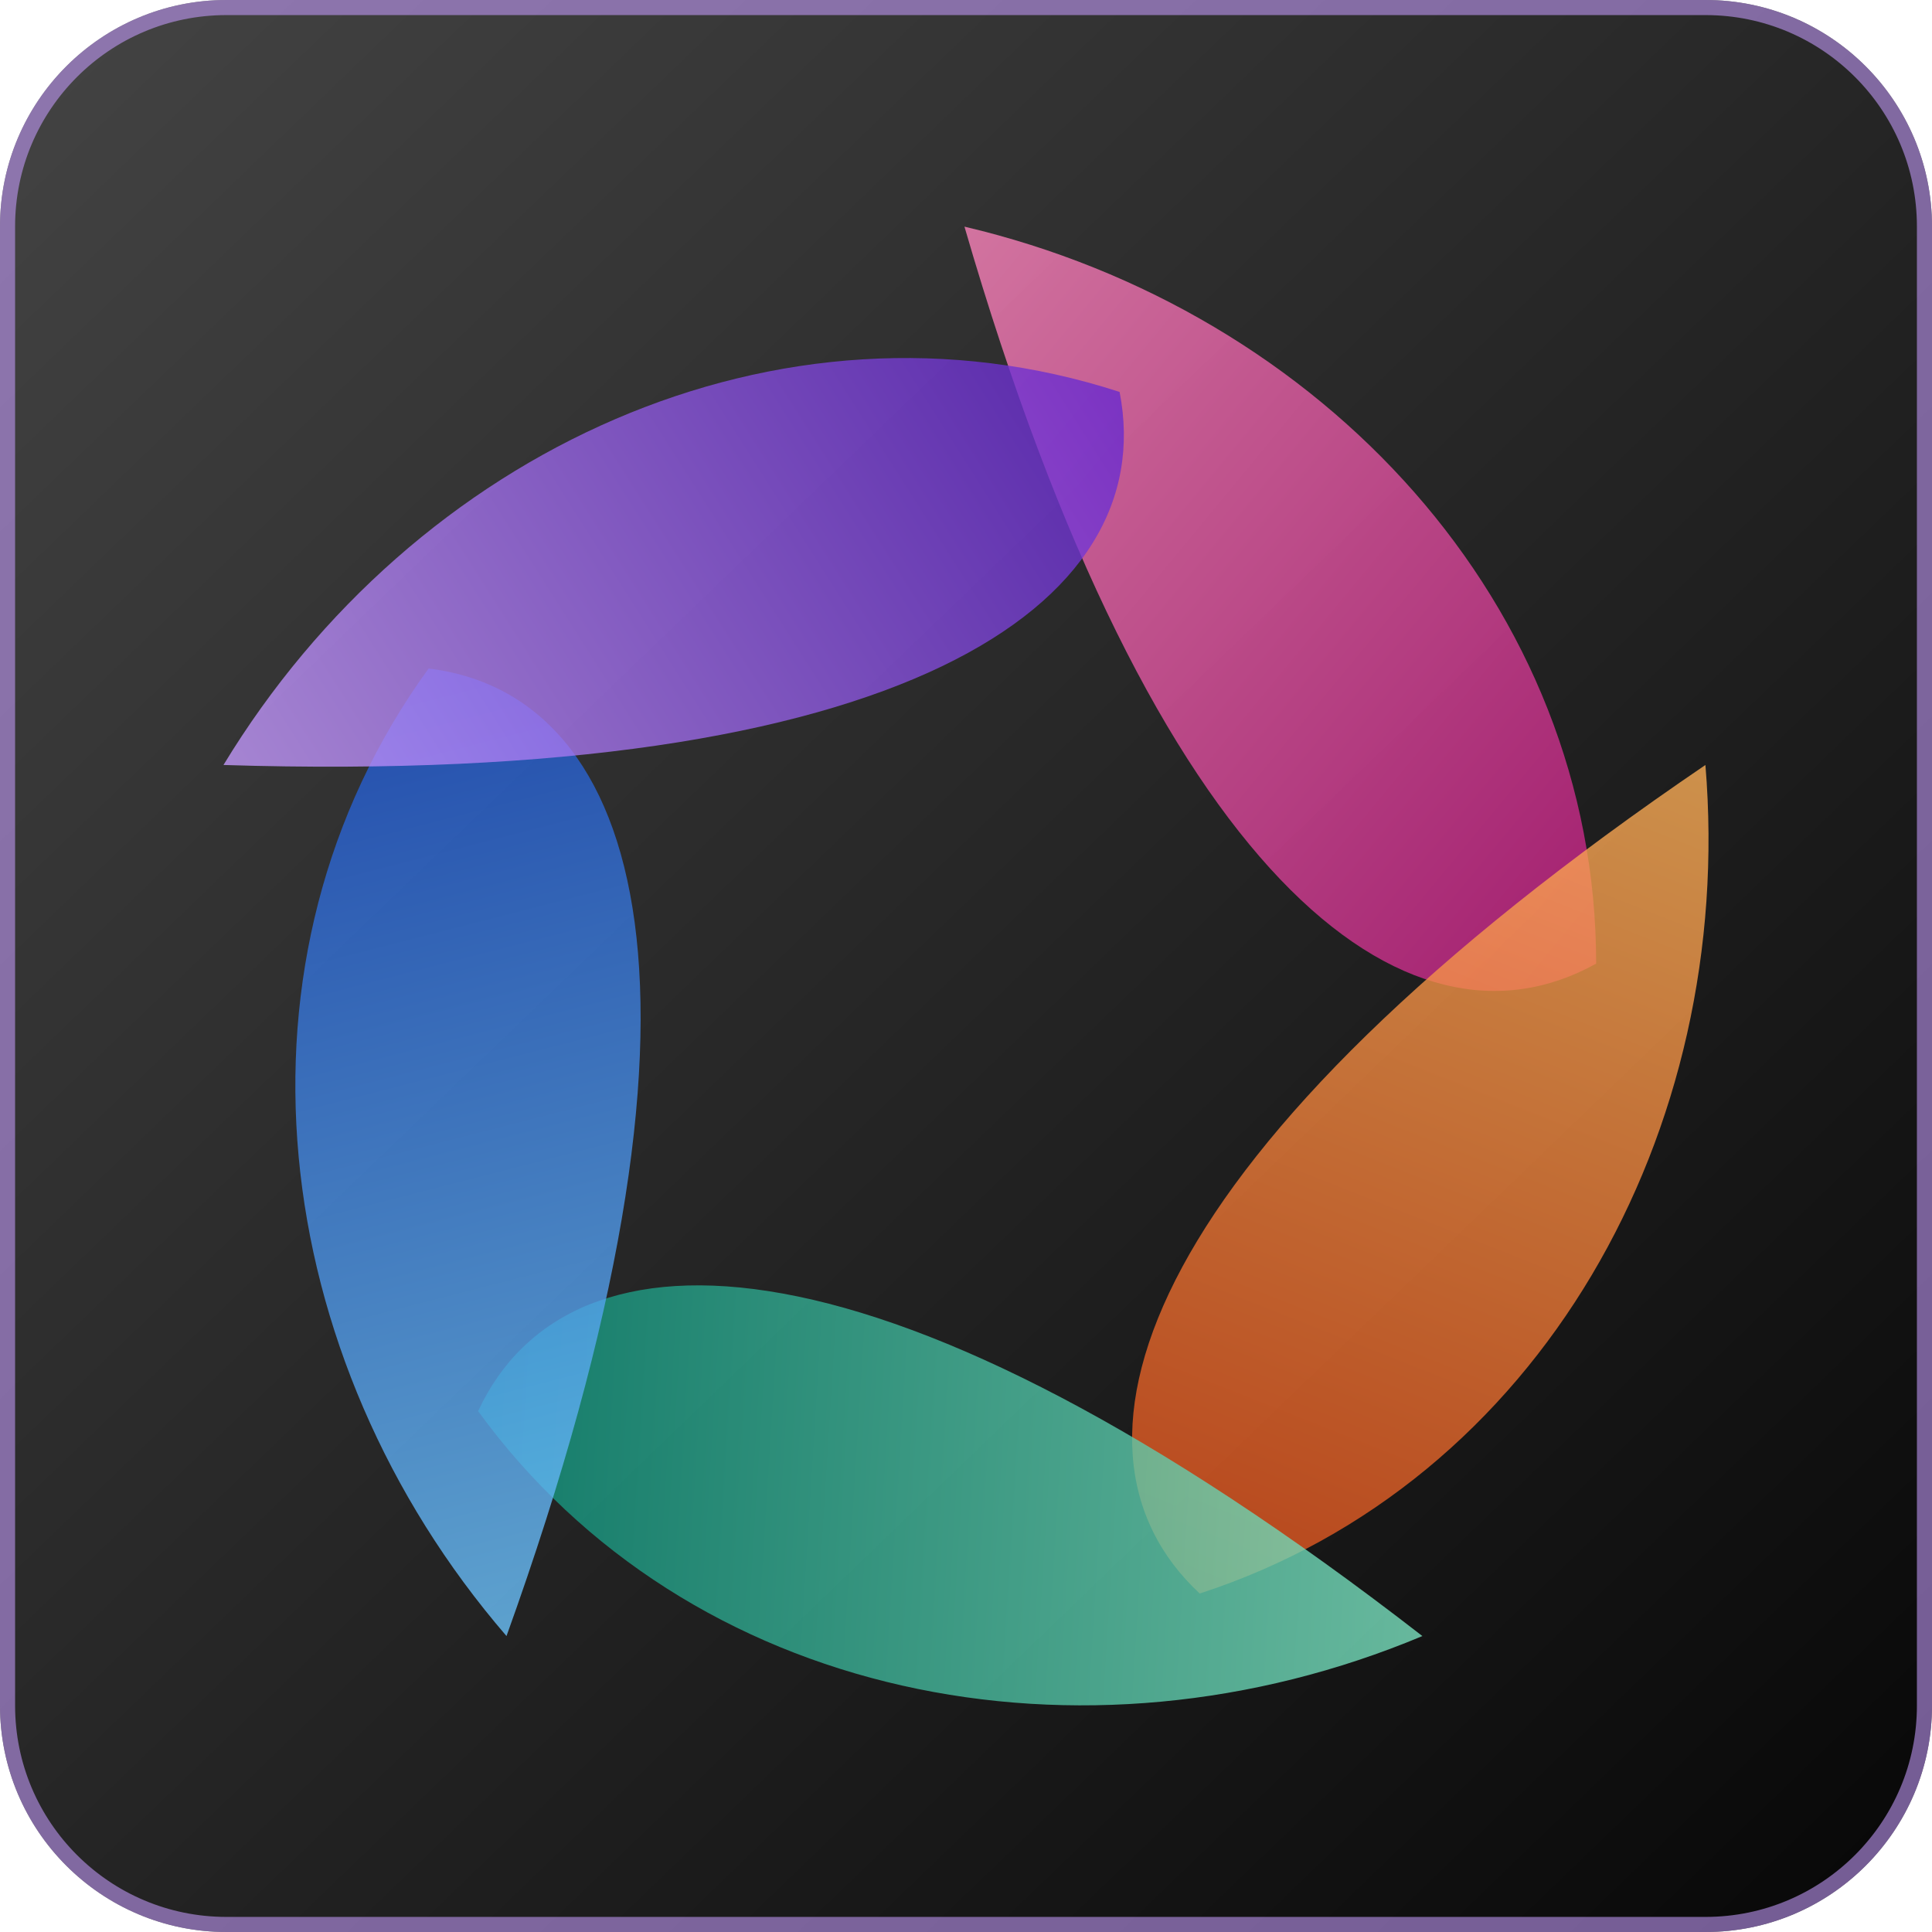
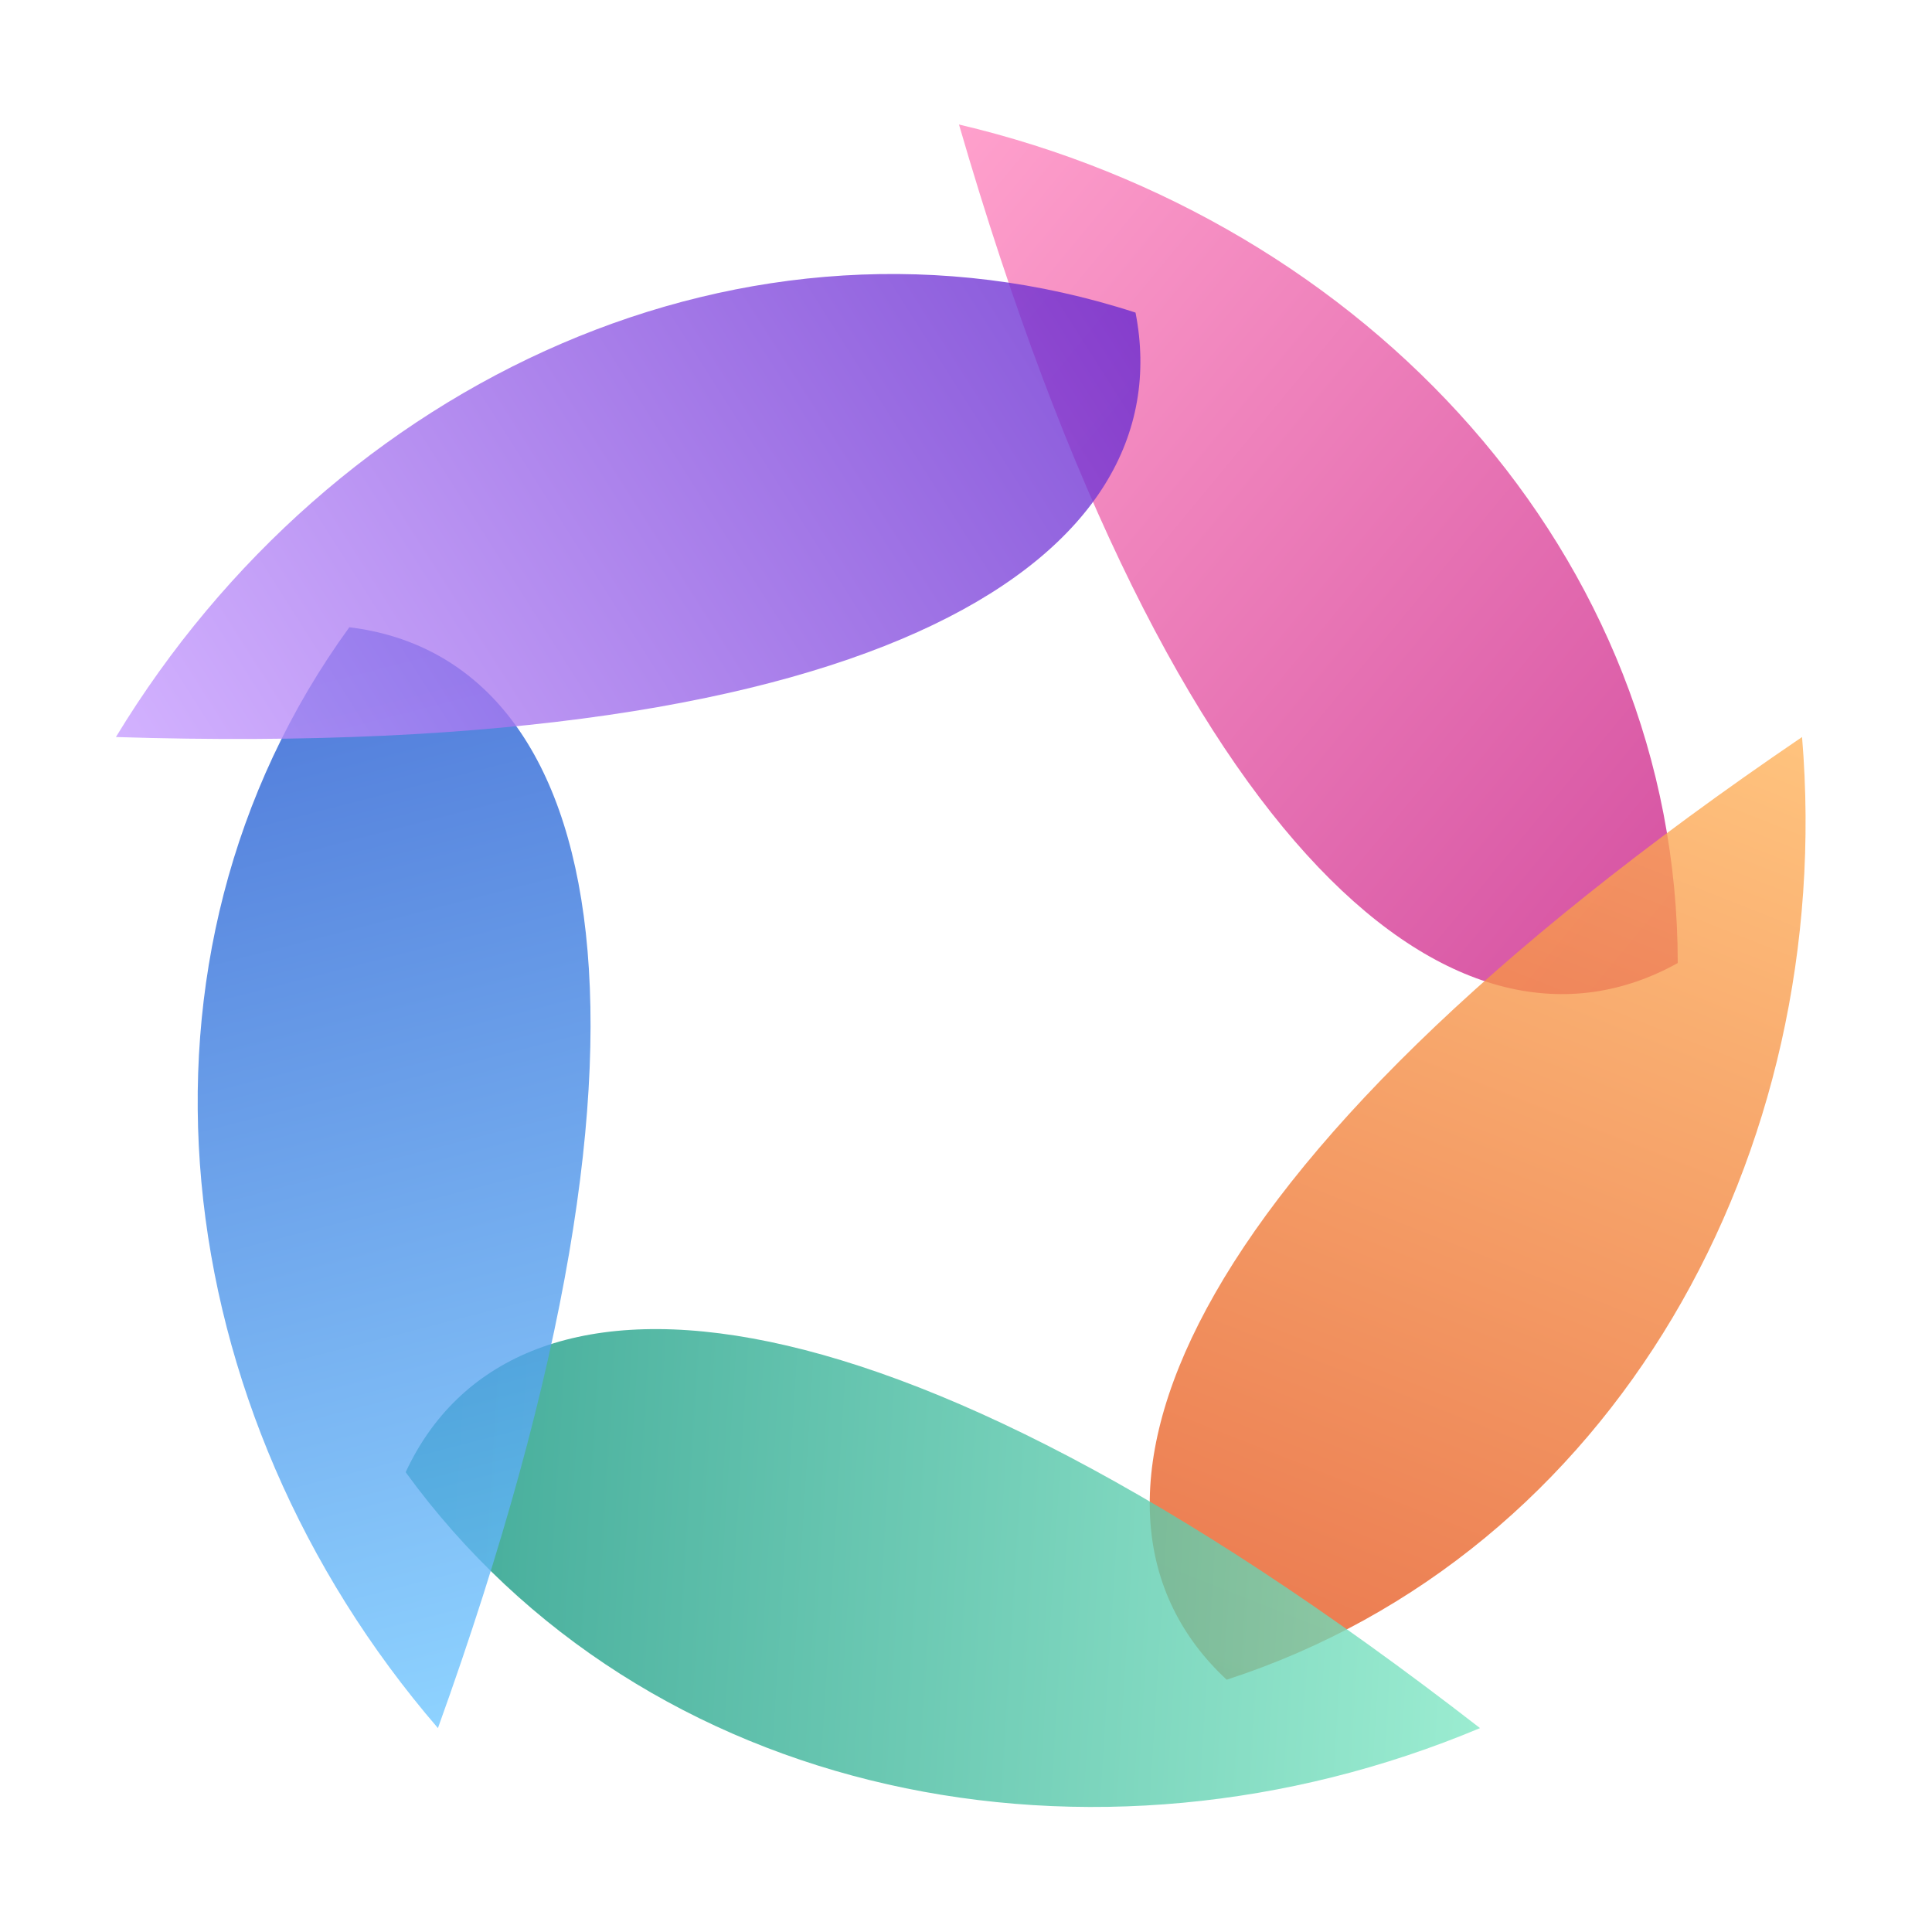
<svg xmlns="http://www.w3.org/2000/svg" width="128" height="128" viewBox="0 0 128 128" fill="none">
-   <rect width="128" height="128" rx="15" fill="url(#paint0_linear_88_3)" />
-   <rect x="0.5" y="0.5" width="127" height="127" rx="14.5" stroke="#C69CFF" stroke-opacity="0.57" />
-   <path d="M63.897 15.015C87.613 20.596 105.749 40.127 105.749 63.843C93.194 70.818 76.453 58.263 63.897 15.015Z" fill="url(#paint1_linear_88_3)" fill-opacity="0.78" />
-   <path d="M112.988 50.682C115.01 74.962 102.039 98.246 79.484 105.574C68.97 95.789 75.738 75.987 112.988 50.682Z" fill="url(#paint2_linear_88_3)" fill-opacity="0.78" />
-   <path d="M94.237 108.393C71.77 117.818 45.618 112.677 31.678 93.49C37.736 80.467 58.659 80.785 94.237 108.393Z" fill="url(#paint3_linear_88_3)" fill-opacity="0.78" />
-   <path d="M33.557 108.393C17.65 89.938 14.458 63.477 28.398 44.29C42.656 46.027 48.819 66.025 33.557 108.393Z" fill="url(#paint4_linear_88_3)" fill-opacity="0.78" />
-   <path d="M14.806 50.682C27.442 29.851 51.621 18.638 74.176 25.967C76.93 40.064 59.816 52.105 14.806 50.682Z" fill="url(#paint5_linear_88_3)" fill-opacity="0.78" />
-   <defs>
-     <linearGradient id="paint0_linear_88_3" x1="0" y1="0" x2="123.209" y2="128" gradientUnits="userSpaceOnUse">
-       <stop offset="0.018" stop-color="#434343" />
-       <stop offset="1" stop-color="#080808" />
-     </linearGradient>
-     <linearGradient id="paint1_linear_88_3" x1="63.897" y1="15.015" x2="113.628" y2="56.119" gradientUnits="userSpaceOnUse">
-       <stop stop-color="#FF86BE" />
-       <stop offset="1" stop-color="#C81E86" />
-     </linearGradient>
-     <linearGradient id="paint2_linear_88_3" x1="112.988" y1="50.682" x2="89.264" y2="110.681" gradientUnits="userSpaceOnUse">
-       <stop stop-color="#FFB259" />
-       <stop offset="1" stop-color="#E4501C" />
-     </linearGradient>
-     <linearGradient id="paint3_linear_88_3" x1="94.237" y1="108.393" x2="29.843" y2="104.37" gradientUnits="userSpaceOnUse">
-       <stop stop-color="#7FE7C4" />
-       <stop offset="1" stop-color="#0B917B" />
-     </linearGradient>
-     <linearGradient id="paint4_linear_88_3" x1="33.557" y1="108.393" x2="17.484" y2="45.908" gradientUnits="userSpaceOnUse">
-       <stop stop-color="#6EC6FF" />
-       <stop offset="1" stop-color="#1D52CE" />
-     </linearGradient>
-     <linearGradient id="paint5_linear_88_3" x1="14.806" y1="50.682" x2="69.266" y2="16.087" gradientUnits="userSpaceOnUse">
-       <stop stop-color="#C69CFF" />
-       <stop offset="1" stop-color="#6425CE" />
-     </linearGradient>
-   </defs>
+   <g transform="translate(7.680 8.249) scale(1.13778)">
+     <path d="M49.091 0C72.808 5.58 90.944 25.111 90.944 48.828C78.388 55.803 61.647 43.247 49.091 0Z" fill="url(#paint0_linear_88_6)" fill-opacity="0.78" />
+     <path d="M98.183 35.667C100.204 59.947 87.233 83.23 64.678 90.559C54.164 80.773 60.932 60.972 98.183 35.667Z" fill="url(#paint1_linear_88_6)" fill-opacity="0.78" />
+     <path d="M79.431 93.377C56.965 102.803 30.812 97.662 16.872 78.475C22.93 65.452 43.854 65.769 79.431 93.377Z" fill="url(#paint2_linear_88_6)" fill-opacity="0.78" />
+     <path d="M18.751 93.377C2.844 74.923 -0.348 48.462 13.592 29.275C27.85 31.012 34.014 51.01 18.751 93.377Z" fill="url(#paint3_linear_88_6)" fill-opacity="0.78" />
+     <path d="M0 35.667C12.636 14.836 36.815 3.623 59.371 10.952C62.125 25.048 45.01 37.09 0 35.667Z" fill="url(#paint4_linear_88_6)" fill-opacity="0.78" />
+     <defs>
+       <linearGradient id="paint0_linear_88_6" x1="49.091" y1="0" x2="98.823" y2="41.104" gradientUnits="userSpaceOnUse">
+         <stop stop-color="#FF86BE" />
+         <stop offset="1" stop-color="#C81E86" />
+       </linearGradient>
+       <linearGradient id="paint1_linear_88_6" x1="98.183" y1="35.667" x2="74.458" y2="95.666" gradientUnits="userSpaceOnUse">
+         <stop stop-color="#FFB259" />
+         <stop offset="1" stop-color="#E4501C" />
+       </linearGradient>
+       <linearGradient id="paint2_linear_88_6" x1="79.431" y1="93.377" x2="15.038" y2="89.355" gradientUnits="userSpaceOnUse">
+         <stop stop-color="#7FE7C4" />
+         <stop offset="1" stop-color="#0B917B" />
+       </linearGradient>
+       <linearGradient id="paint3_linear_88_6" x1="18.751" y1="93.377" x2="2.678" y2="30.892" gradientUnits="userSpaceOnUse">
+         <stop stop-color="#6EC6FF" />
+         <stop offset="1" stop-color="#1D52CE" />
+       </linearGradient>
+       <linearGradient id="paint4_linear_88_6" x1="-2.03766e-07" y1="35.667" x2="54.46" y2="1.071" gradientUnits="userSpaceOnUse">
+         <stop stop-color="#C69CFF" />
+         <stop offset="1" stop-color="#6425CE" />
+       </linearGradient>
+     </defs>
+   </g>
</svg>
